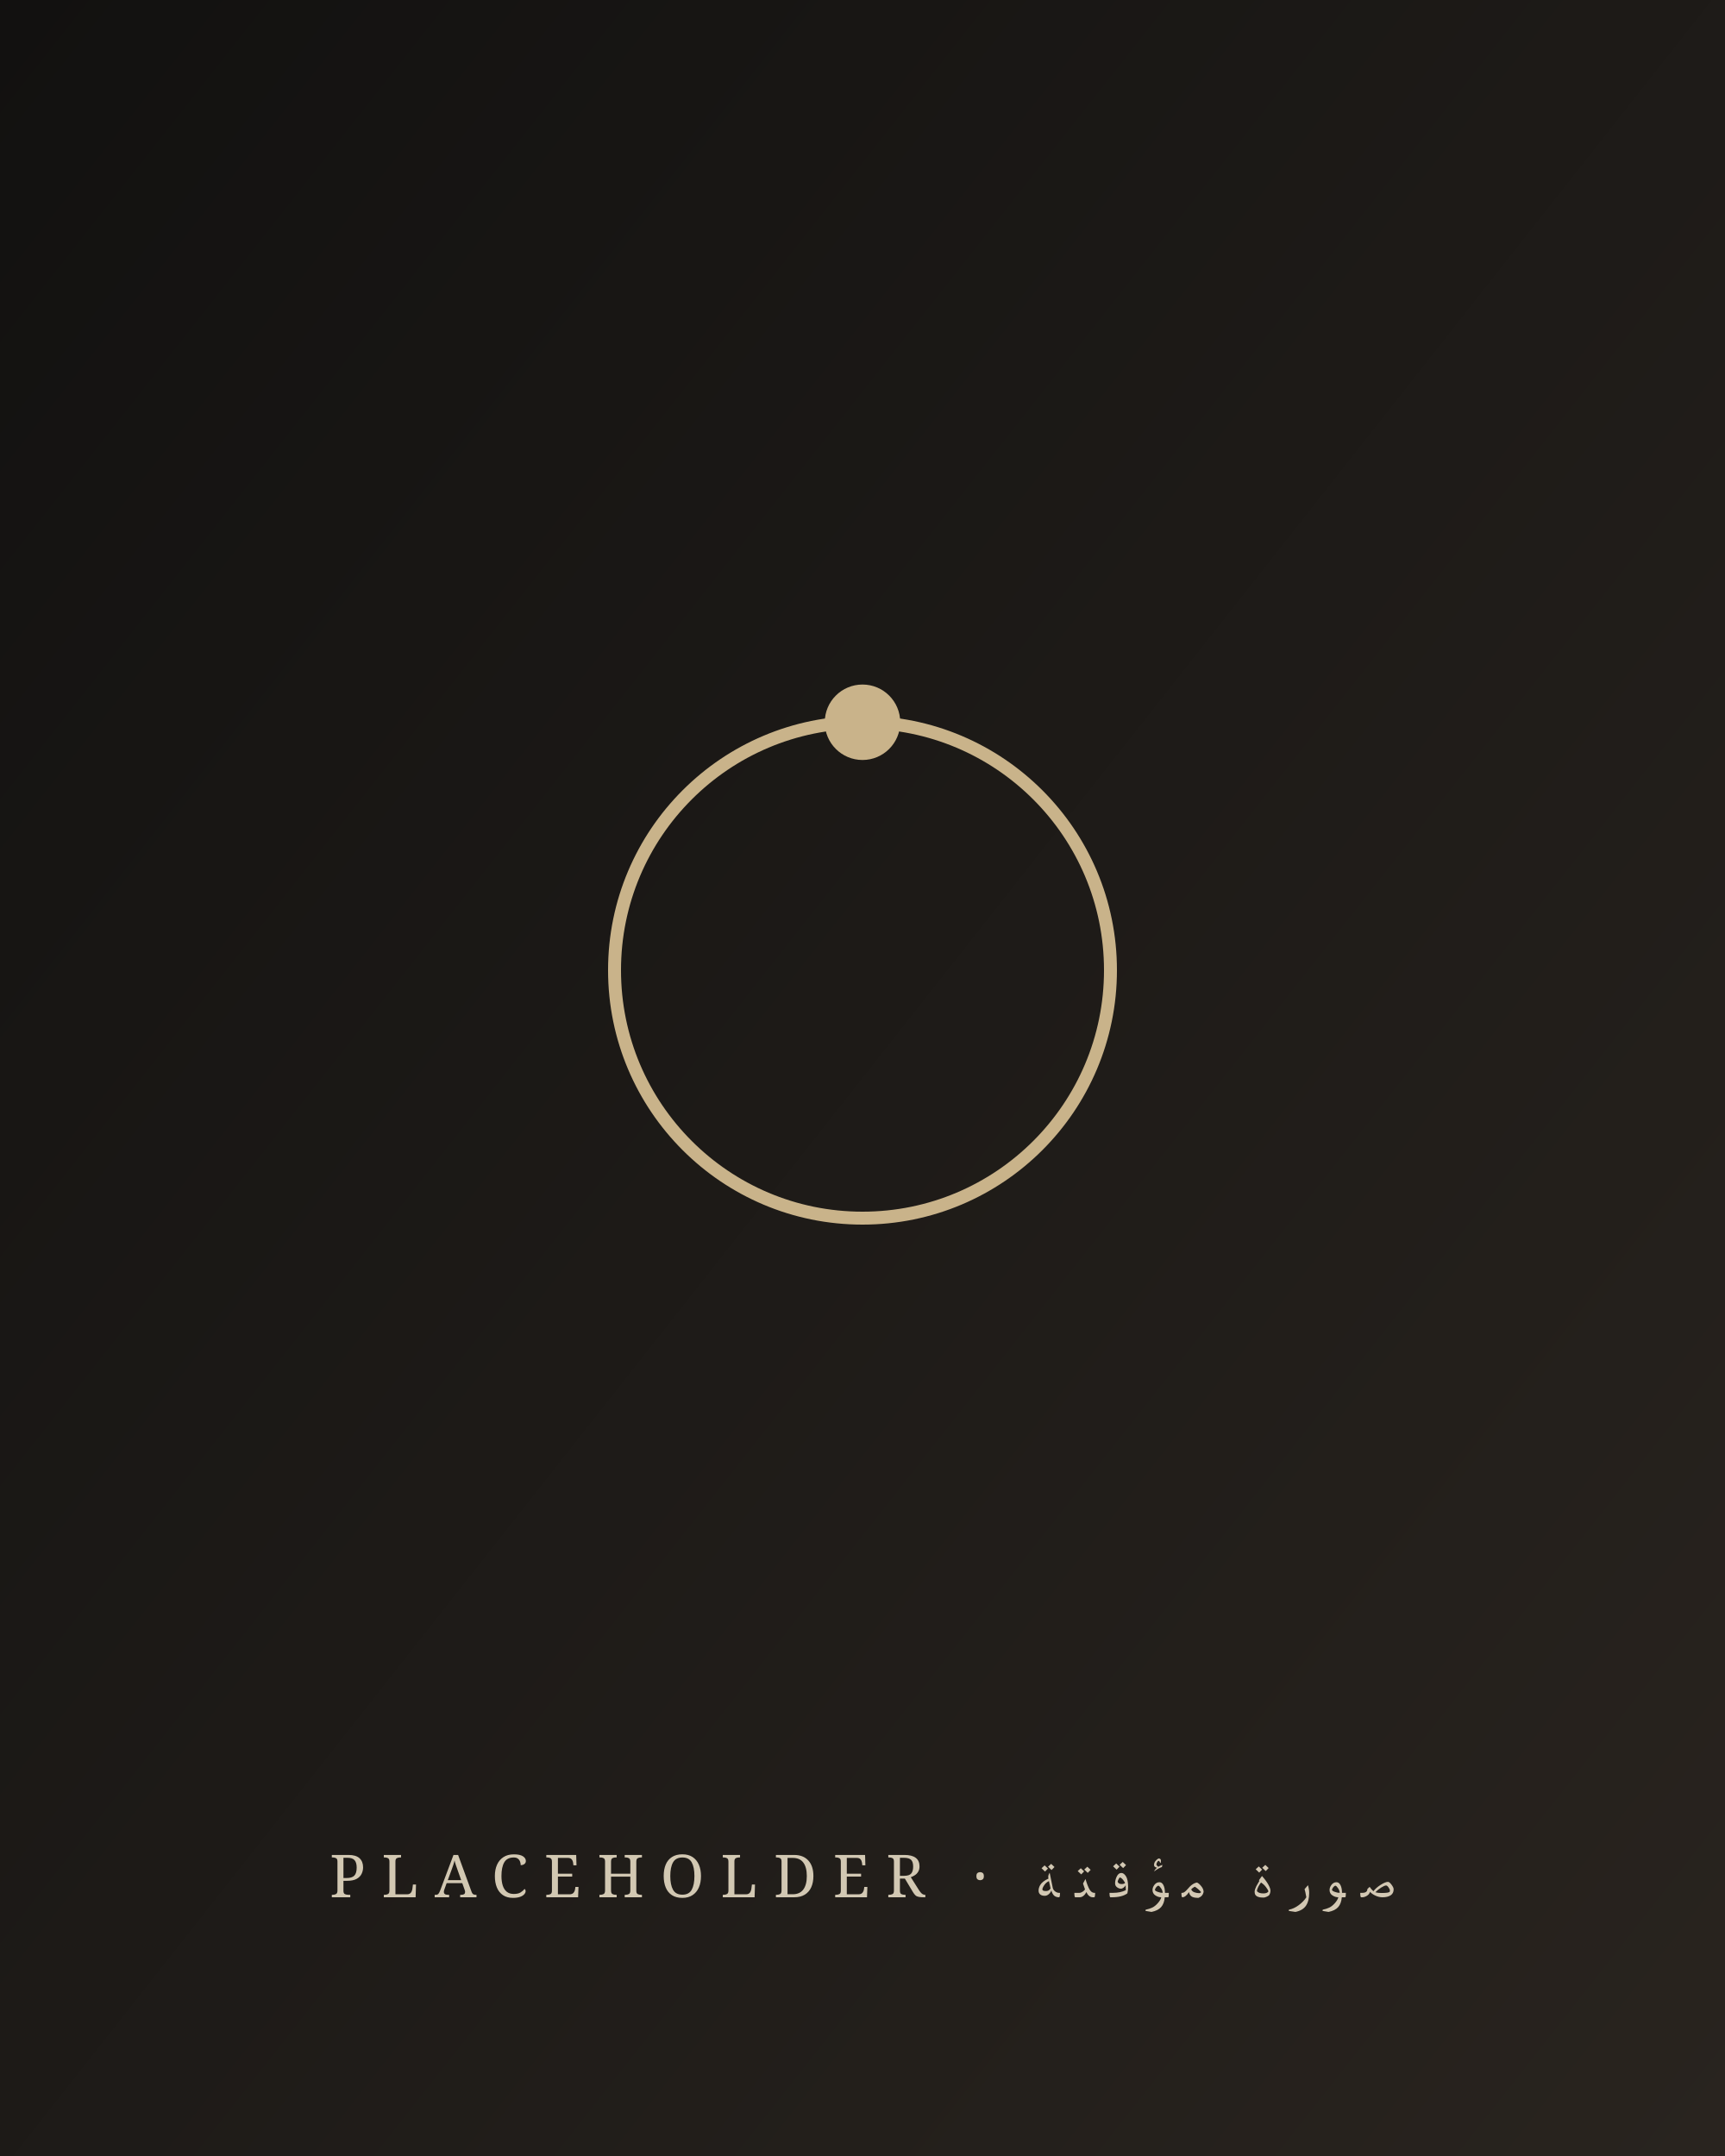
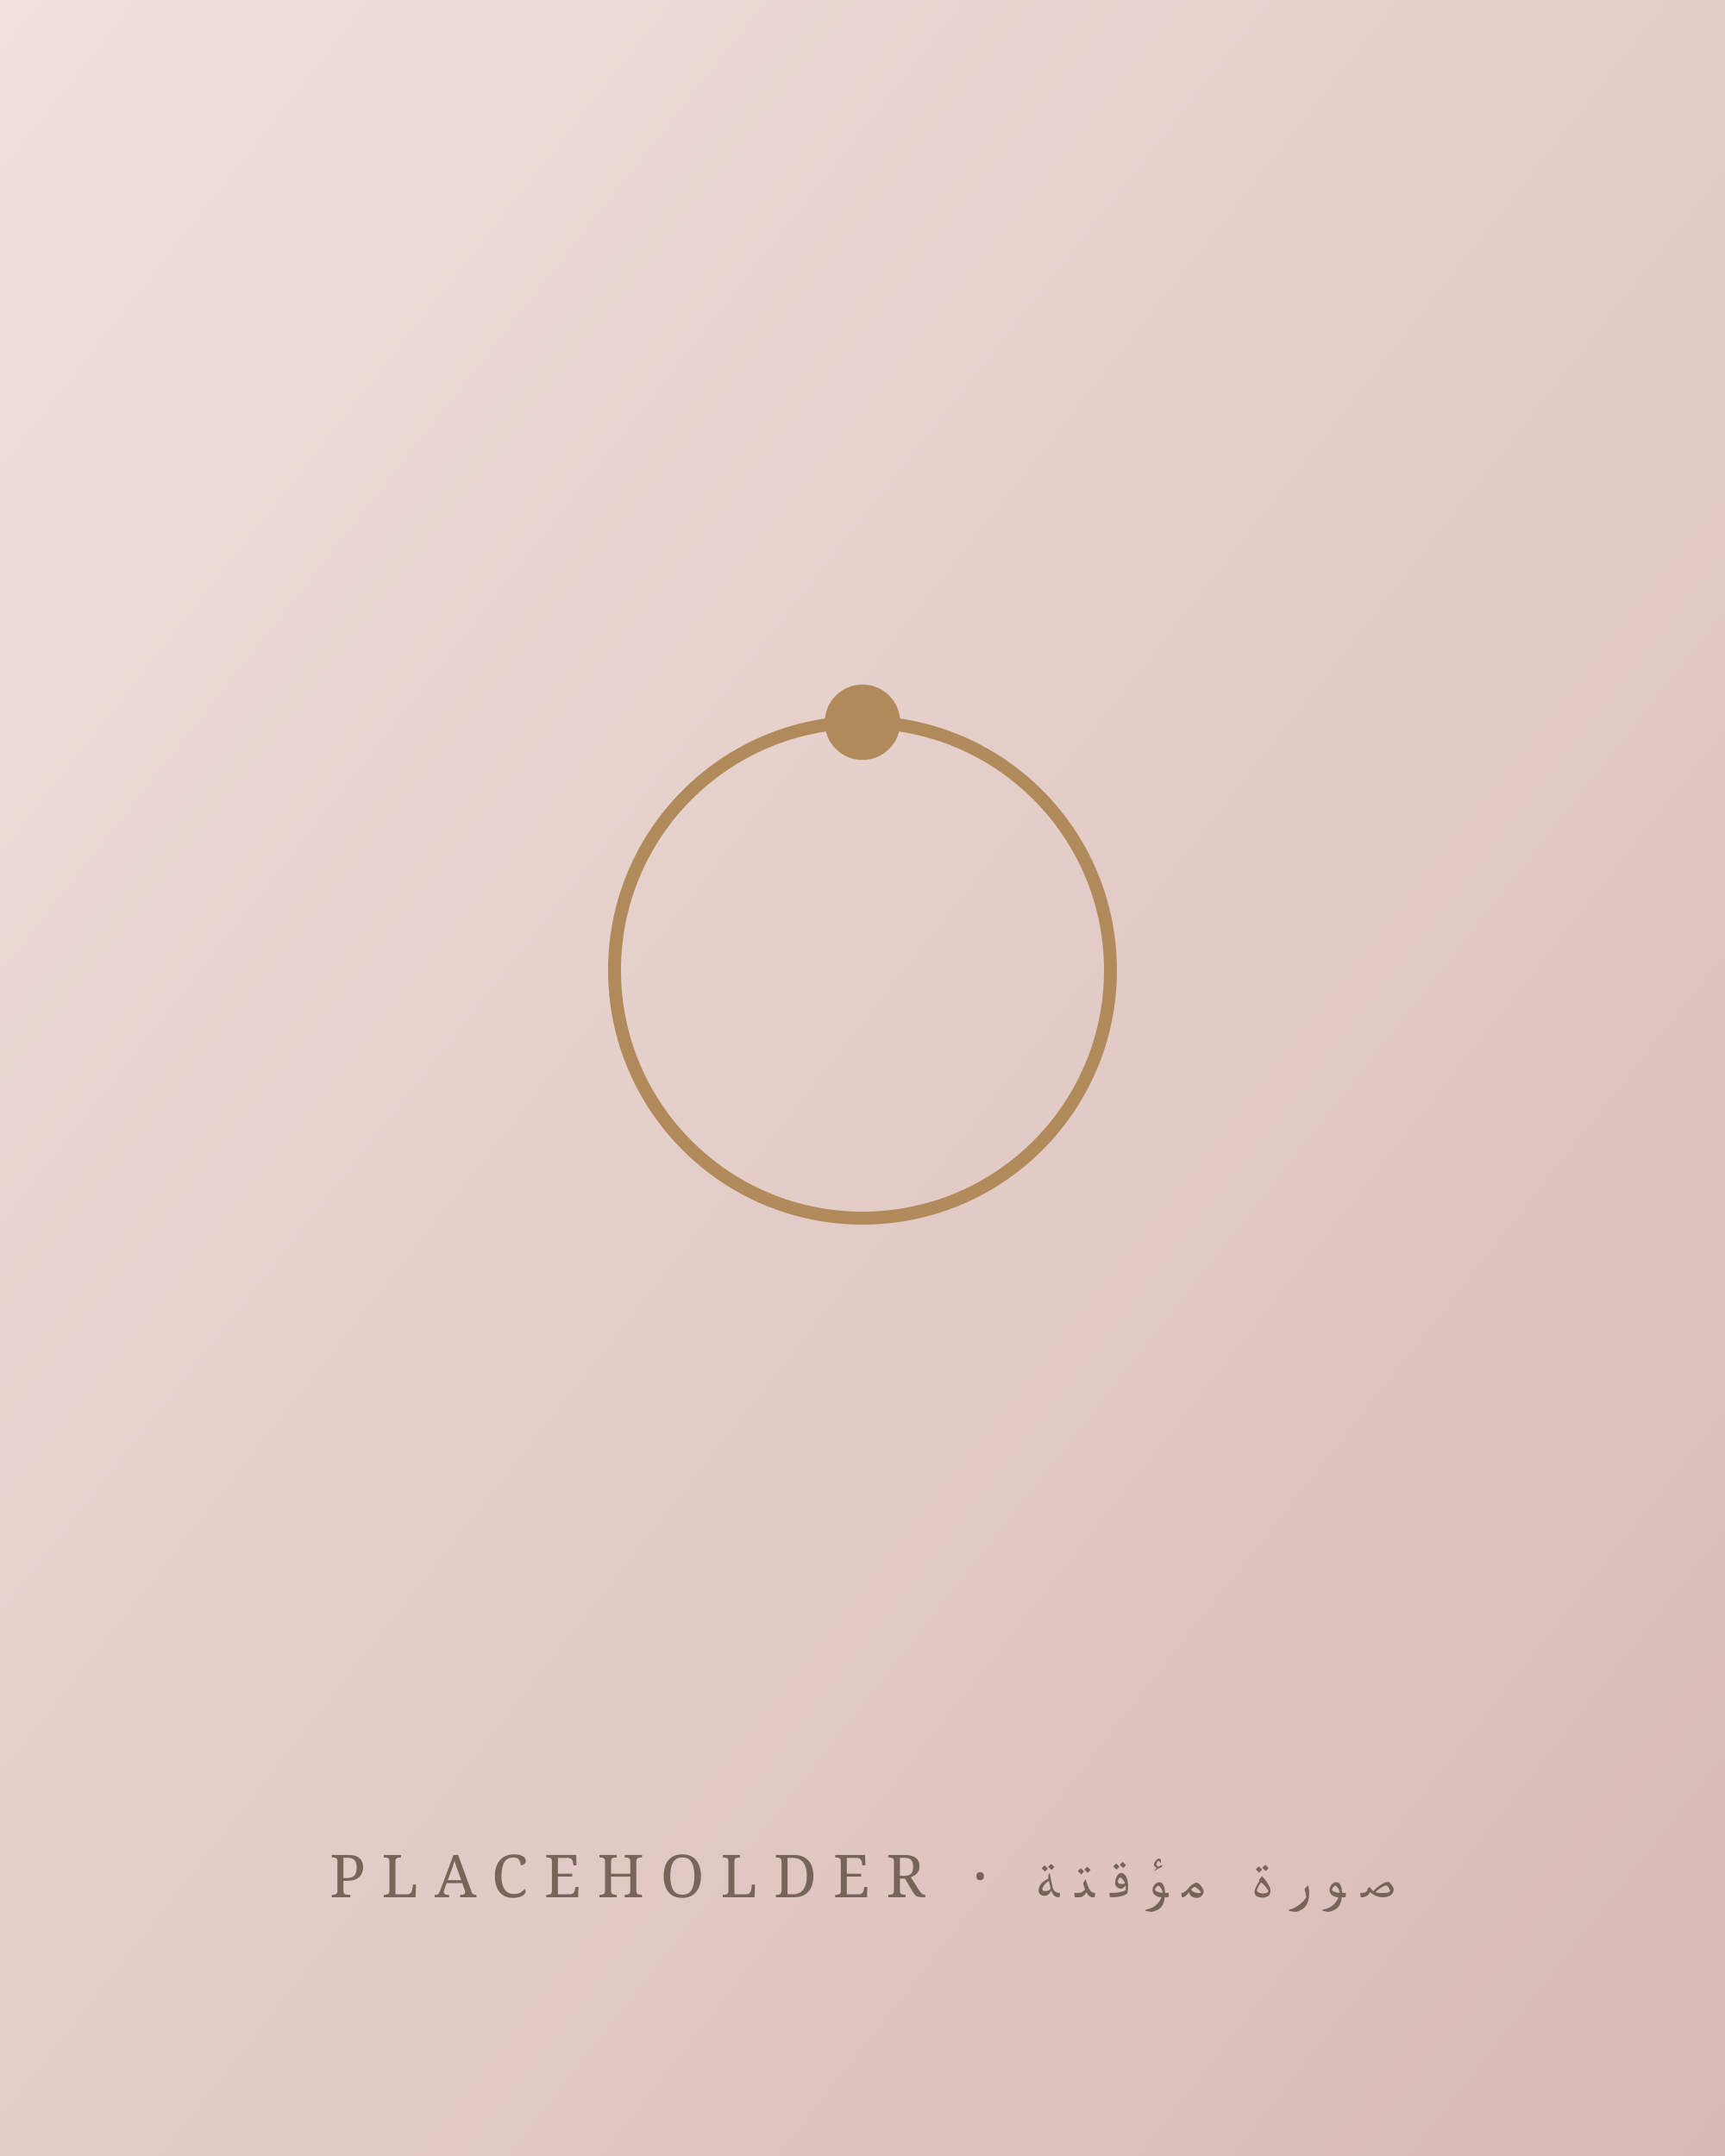
<svg xmlns="http://www.w3.org/2000/svg" viewBox="0 0 900 1125" role="img" aria-label="Placeholder image — replace with a real photo">
  <defs>
    <linearGradient id="g" x1="0" y1="0" x2="1" y2="1">
-       <stop offset="0" stop-color="#121110" />
-       <stop offset="1" stop-color="#29241f" />
+       <stop offset="0" stop-color="#efe0dc" />
+       <stop offset="1" stop-color="#d8bab5" />
    </linearGradient>
  </defs>
  <rect width="900" height="1125" fill="url(#g)" />
  <g transform="translate(450 506.25) scale(2.8125)">
-     <circle cx="0" cy="0" r="46" fill="none" stroke="#c9b38a" stroke-width="2.4" />
-     <circle cx="0" cy="-46" r="7" fill="#c9b38a" />
+     <circle cx="0" cy="0" r="46" fill="none" stroke="#b08a5a" stroke-width="2.4" />
+     <circle cx="0" cy="-46" r="7" fill="#b08a5a" />
  </g>
-   <text x="50%" y="990" text-anchor="middle" font-family="Georgia, serif" font-size="30.938" letter-spacing="8.438" fill="#e6dac3" opacity=".9">PLACEHOLDER · صورة مؤقتة</text>
+   <text x="50%" y="990" text-anchor="middle" font-family="Georgia, serif" font-size="30.938" letter-spacing="8.438" fill="#6b5a4e" opacity=".9">PLACEHOLDER · صورة مؤقتة</text>
</svg>
